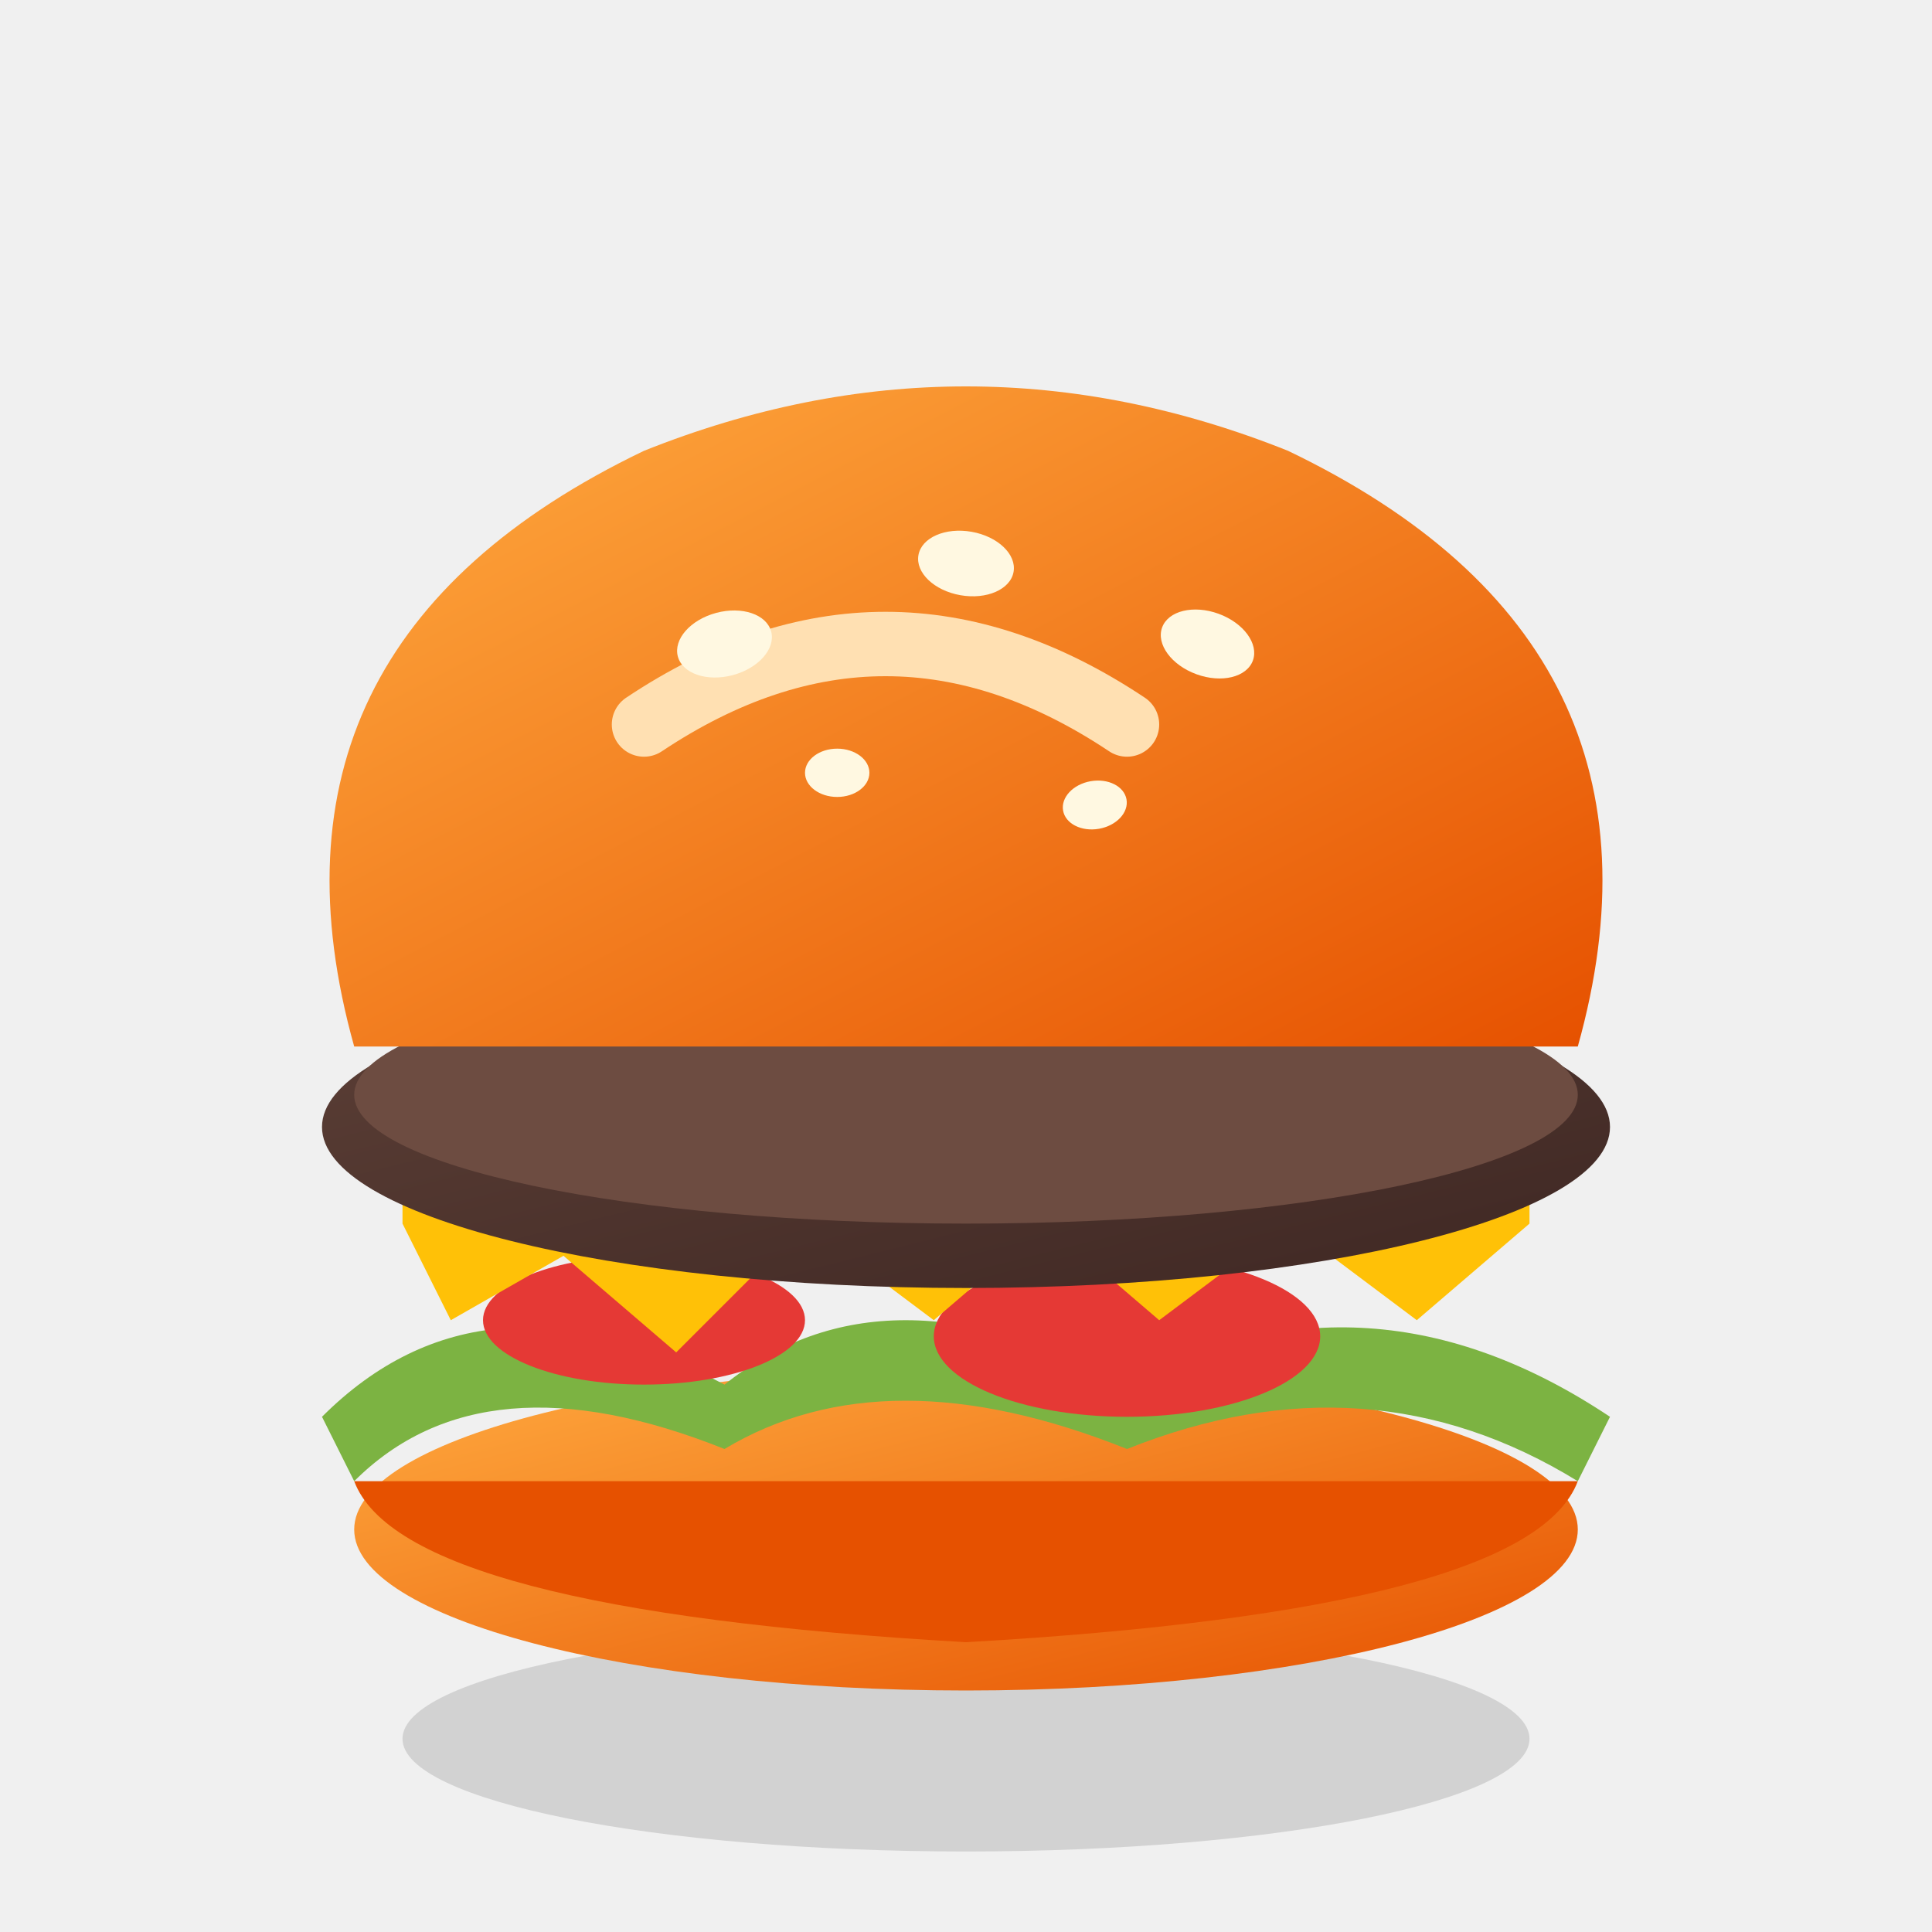
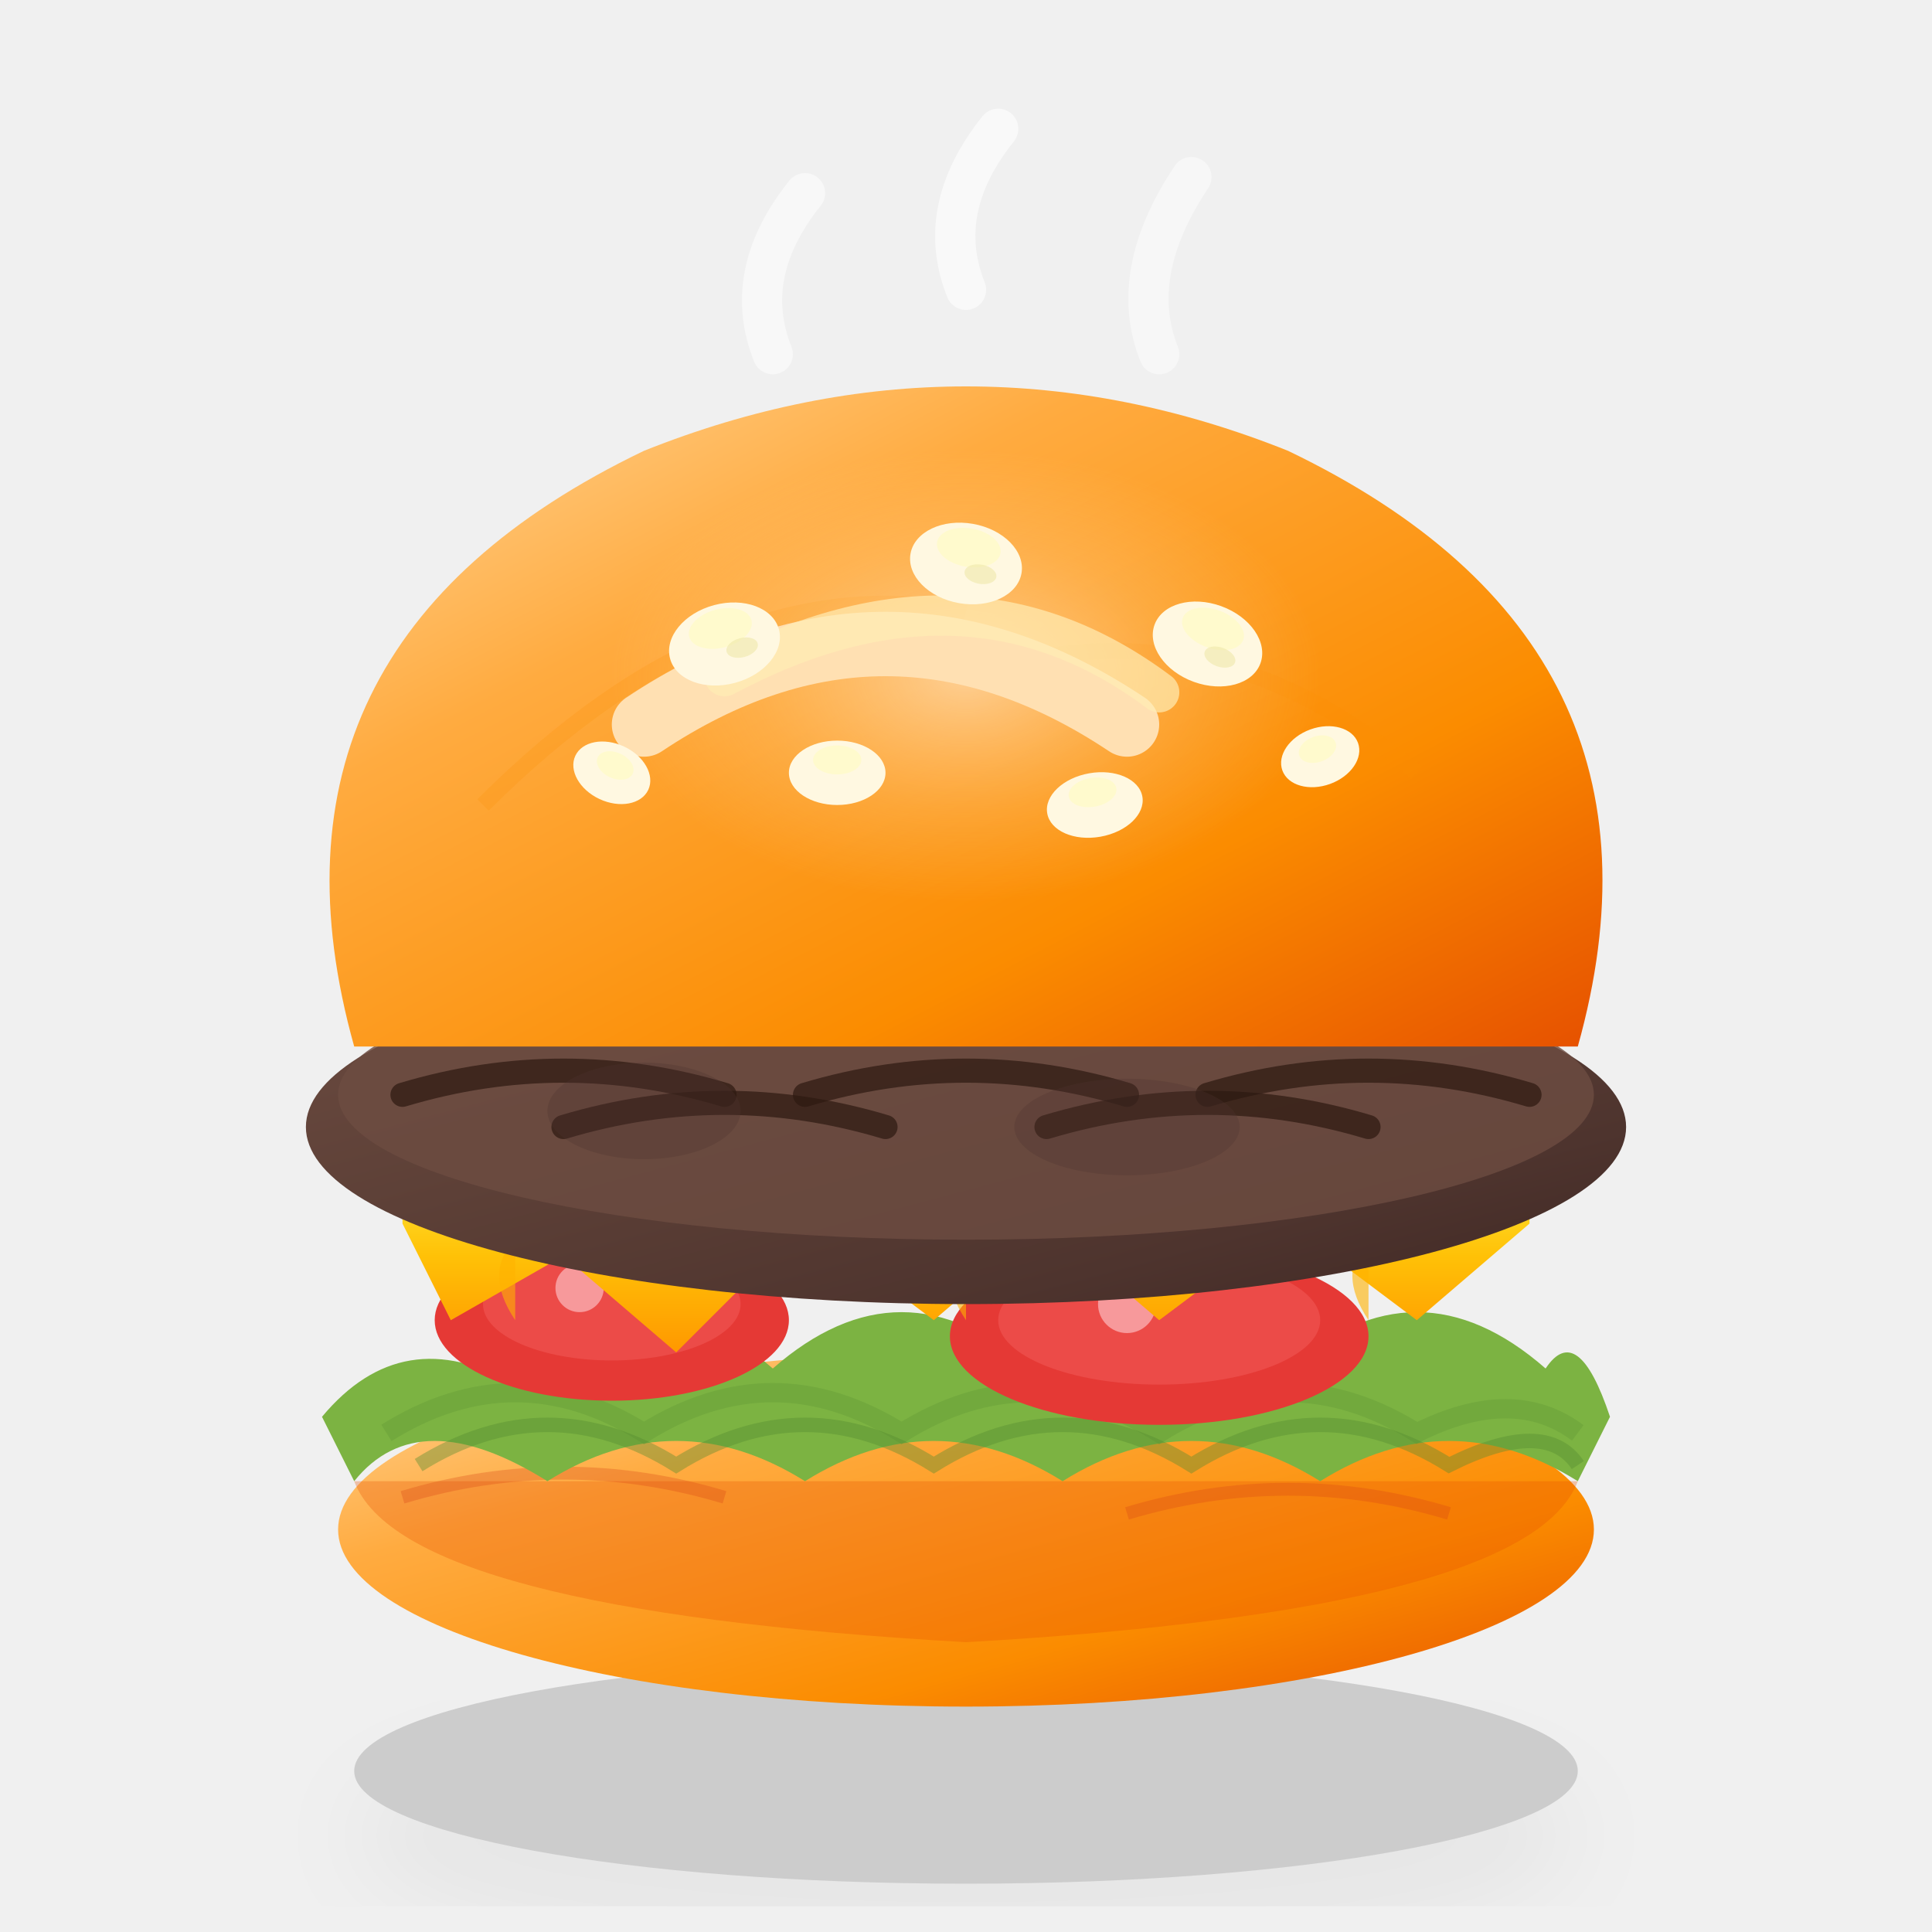
<svg xmlns="http://www.w3.org/2000/svg" viewBox="0 0 120 120" fill="none">
  <defs>
+     <filter id="softShadow">
+       <feGaussianBlur in="SourceAlpha" stdDeviation="3" />
+       <feOffset dx="0" dy="4" result="offsetblur" />
+       <feComponentTransfer>
+         <feFuncA type="linear" slope="0.3" />
+       </feComponentTransfer>
+       <feMerge>
+         <feMergeNode />
+         <feMergeNode in="SourceGraphic" />
+       </feMerge>
+     </filter>
    <linearGradient id="bun" x1="0%" y1="0%" x2="100%" y2="100%">
-       <stop offset="0%" style="stop-color:#FFAB40" />
+       <stop offset="0%" style="stop-color:#FFD699" />
+       <stop offset="30%" style="stop-color:#FFAB40" />
+       <stop offset="70%" style="stop-color:#FB8C00" />
      <stop offset="100%" style="stop-color:#E65100" />
    </linearGradient>
    <linearGradient id="patty" x1="0%" y1="0%" x2="100%" y2="100%">
-       <stop offset="0%" style="stop-color:#5D4037" />
+       <stop offset="0%" style="stop-color:#6D4C41" />
+       <stop offset="40%" style="stop-color:#5D4037" />
+       <stop offset="75%" style="stop-color:#4E342E" />
      <stop offset="100%" style="stop-color:#3E2723" />
    </linearGradient>
+     <linearGradient id="cheese" x1="0%" y1="0%" x2="0%" y2="100%">
+       <stop offset="0%" style="stop-color:#FFEB3B" />
+       <stop offset="50%" style="stop-color:#FFC107" />
+       <stop offset="100%" style="stop-color:#FF9800" />
+     </linearGradient>
+     <radialGradient id="bunShine">
+       <stop offset="0%" style="stop-color:#FFFFFF" stop-opacity="0.5" />
+       <stop offset="60%" style="stop-color:#FFE0B2" stop-opacity="0.2" />
+       <stop offset="100%" style="stop-color:#FFE0B2" stop-opacity="0" />
+     </radialGradient>
  </defs>
-   <ellipse cx="60" cy="108" rx="35" ry="7" fill="#00000020" />
-   <ellipse cx="60" cy="95" rx="38" ry="10" fill="url(#bun)" />
-   <path d="M22 92 Q25 100 60 102 Q95 100 98 92" fill="#E65100" />
-   <path d="M20 88 Q30 78 45 86 Q55 78 70 86 Q85 78 100 88 L98 92 Q85 84 70 90 Q55 84 45 90 Q30 84 22 92 Z" fill="#7CB342" />
-   <ellipse cx="40" cy="82" rx="10" ry="4" fill="#E53935" />
-   <ellipse cx="70" cy="83" rx="12" ry="5" fill="#E53935" />
-   <path d="M25 76 L28 82 L35 78 L42 84 L50 76 L58 82 L65 76 L72 82 L80 76 L88 82 L95 76 L95 72 L25 72 Z" fill="#FFC107" />
-   <ellipse cx="60" cy="70" rx="40" ry="10" fill="url(#patty)" />
-   <ellipse cx="60" cy="68" rx="38" ry="8" fill="#6D4C41" />
+   <ellipse cx="60" cy="110" rx="38" ry="7" fill="#000000" opacity="0.15" filter="url(#softShadow)" />
+   <ellipse cx="60" cy="95" rx="39" ry="11" fill="url(#bun)" />
+   <path d="M22 92 Q25 100 60 102 Q95 100 98 92" fill="#E65100" opacity="0.3" />
+   <path d="M25 93 Q35 90 45 93" stroke="#D84315" stroke-width="0.8" opacity="0.3" fill="none" />
+   <path d="M70 94 Q80 91 90 94" stroke="#D84315" stroke-width="0.8" opacity="0.3" fill="none" />
+   <path d="M20 88 Q25 82 32 86 Q40 78 48 85 Q56 78 64 85 Q72 78 80 85 Q88 78 96 85 Q98 82 100 88            L98 92 Q90 87 82 92 Q74 87 66 92 Q58 87 50 92 Q42 87 34 92 Q26 87 22 92 Z" fill="#7CB342" />
+   <path d="M24 89 Q32 84 40 89 Q48 84 56 89 Q64 84 72 89 Q80 84 88 89 Q94 86 98 89" stroke="#689F38" stroke-width="1.2" fill="none" opacity="0.5" />
+   <path d="M26 91 Q34 86 42 91 Q50 86 58 91 Q66 86 74 91 Q82 86 90 91 Q96 88 98 91" stroke="#558B2F" stroke-width="0.9" fill="none" opacity="0.4" />
+   <ellipse cx="38" cy="82" rx="11" ry="5" fill="#E53935" />
+   <ellipse cx="38" cy="81" rx="8" ry="3.5" fill="#EF5350" opacity="0.7" />
+   <circle cx="36" cy="80" r="1.5" fill="#FFCDD2" opacity="0.6" />
+   <ellipse cx="72" cy="83" rx="13" ry="5.5" fill="#E53935" />
+   <ellipse cx="72" cy="82" rx="10" ry="4" fill="#EF5350" opacity="0.7" />
+   <circle cx="70" cy="81" r="1.8" fill="#FFCDD2" opacity="0.6" />
+   <path d="M25 76 L28 82 L35 78 L42 84 L50 76 L58 82 L65 76 L72 82 L80 76 L88 82 L95 76            L95 72 L25 72 Z" fill="url(#cheese)" />
+   <path d="M32 77 Q30 79 32 82" fill="#FFB300" opacity="0.6" />
+   <path d="M60 77 Q58 79 60 82" fill="#FFB300" opacity="0.6" />
+   <path d="M85 77 Q83 79 85 82" fill="#FFB300" opacity="0.6" />
+   <ellipse cx="45" cy="74" rx="5" ry="2" fill="#FFEB3B" opacity="0.4" />
+   <ellipse cx="75" cy="75" rx="6" ry="2" fill="#FFEB3B" opacity="0.4" />
+   <ellipse cx="60" cy="70" rx="41" ry="11" fill="url(#patty)" />
+   <ellipse cx="60" cy="68" rx="39" ry="9" fill="#6D4C41" opacity="0.8" />
+   <path d="M25 68 Q35 65 45 68" stroke="#2C1810" stroke-width="1.5" stroke-linecap="round" opacity="0.7" />
+   <path d="M35 70 Q45 67 55 70" stroke="#2C1810" stroke-width="1.5" stroke-linecap="round" opacity="0.7" />
+   <path d="M50 68 Q60 65 70 68" stroke="#2C1810" stroke-width="1.5" stroke-linecap="round" opacity="0.7" />
+   <path d="M65 70 Q75 67 85 70" stroke="#2C1810" stroke-width="1.5" stroke-linecap="round" opacity="0.7" />
+   <path d="M75 68 Q85 65 95 68" stroke="#2C1810" stroke-width="1.5" stroke-linecap="round" opacity="0.7" />
+   <ellipse cx="40" cy="69" rx="6" ry="3" fill="#4E342E" opacity="0.3" />
+   <ellipse cx="70" cy="70" rx="7" ry="3" fill="#4E342E" opacity="0.3" />
  <path d="M22 65 Q15 40 40 28 Q60 20 80 28 Q105 40 98 65 Z" fill="url(#bun)" />
+   <path d="M30 50 Q45 35 60 38" stroke="#FB8C00" stroke-width="1" opacity="0.2" fill="none" />
+   <path d="M60 42 Q75 37 88 48" stroke="#FB8C00" stroke-width="1" opacity="0.2" fill="none" />
+   <ellipse cx="60" cy="42" rx="22" ry="14" fill="url(#bunShine)" />
  <path d="M40 45 Q55 35 70 45" stroke="#FFE0B2" stroke-width="4" stroke-linecap="round" fill="none" />
-   <ellipse cx="45" cy="40" rx="3" ry="2" fill="#FFF8E1" transform="rotate(-15 45 40)" />
-   <ellipse cx="60" cy="35" rx="3" ry="2" fill="#FFF8E1" transform="rotate(10 60 35)" />
-   <ellipse cx="75" cy="40" rx="3" ry="2" fill="#FFF8E1" transform="rotate(20 75 40)" />
-   <ellipse cx="52" cy="48" rx="2" ry="1.5" fill="#FFF8E1" />
-   <ellipse cx="68" cy="50" rx="2" ry="1.5" fill="#FFF8E1" transform="rotate(-10 68 50)" />
+   <path d="M45 42 Q60 34 72 43" stroke="#FFECB3" stroke-width="2.5" stroke-linecap="round" fill="none" opacity="0.7" />
+   <g id="sesame1">
+     <ellipse cx="45" cy="40" rx="3.5" ry="2.5" fill="#FFF8E1" transform="rotate(-15 45 40)" />
+     <ellipse cx="45" cy="39" rx="2" ry="1.2" fill="#FFFACD" transform="rotate(-15 45 40)" />
+     <ellipse cx="46" cy="40.5" rx="1" ry="0.6" fill="#EEE8AA" transform="rotate(-15 45 40)" opacity="0.6" />
+   </g>
+   <g id="sesame2">
+     <ellipse cx="60" cy="35" rx="3.5" ry="2.5" fill="#FFF8E1" transform="rotate(10 60 35)" />
+     <ellipse cx="60" cy="34" rx="2" ry="1.2" fill="#FFFACD" transform="rotate(10 60 35)" />
+     <ellipse cx="61" cy="35.5" rx="1" ry="0.6" fill="#EEE8AA" transform="rotate(10 60 35)" opacity="0.6" />
+   </g>
+   <g id="sesame3">
+     <ellipse cx="75" cy="40" rx="3.5" ry="2.5" fill="#FFF8E1" transform="rotate(20 75 40)" />
+     <ellipse cx="75" cy="39" rx="2" ry="1.2" fill="#FFFACD" transform="rotate(20 75 40)" />
+     <ellipse cx="76" cy="40.5" rx="1" ry="0.6" fill="#EEE8AA" transform="rotate(20 75 40)" opacity="0.6" />
+   </g>
+   <g id="sesame4">
+     <ellipse cx="52" cy="48" rx="3" ry="2" fill="#FFF8E1" />
+     <ellipse cx="52" cy="47.2" rx="1.5" ry="0.9" fill="#FFFACD" />
+   </g>
+   <g id="sesame5">
+     <ellipse cx="68" cy="50" rx="3" ry="2" fill="#FFF8E1" transform="rotate(-10 68 50)" />
+     <ellipse cx="68" cy="49.2" rx="1.5" ry="0.9" fill="#FFFACD" transform="rotate(-10 68 50)" />
+   </g>
+   <g id="sesame6">
+     <ellipse cx="38" cy="48" rx="2.5" ry="1.8" fill="#FFF8E1" transform="rotate(25 38 48)" />
+     <ellipse cx="38" cy="47.5" rx="1.2" ry="0.8" fill="#FFFACD" transform="rotate(25 38 48)" />
+   </g>
+   <g id="sesame7">
+     <ellipse cx="82" cy="47" rx="2.5" ry="1.8" fill="#FFF8E1" transform="rotate(-20 82 47)" />
+     <ellipse cx="82" cy="46.5" rx="1.2" ry="0.8" fill="#FFFACD" transform="rotate(-20 82 47)" />
+   </g>
+   <path d="M48 22 Q46 17 50 12" stroke="#FFFFFF" stroke-width="2.5" stroke-linecap="round" fill="none" opacity="0.5" />
+   <path d="M60 18 Q58 13 62 8" stroke="#FFFFFF" stroke-width="2.5" stroke-linecap="round" fill="none" opacity="0.6" />
+   <path d="M72 22 Q70 17 74 11" stroke="#FFFFFF" stroke-width="2.5" stroke-linecap="round" fill="none" opacity="0.45" />
</svg>
